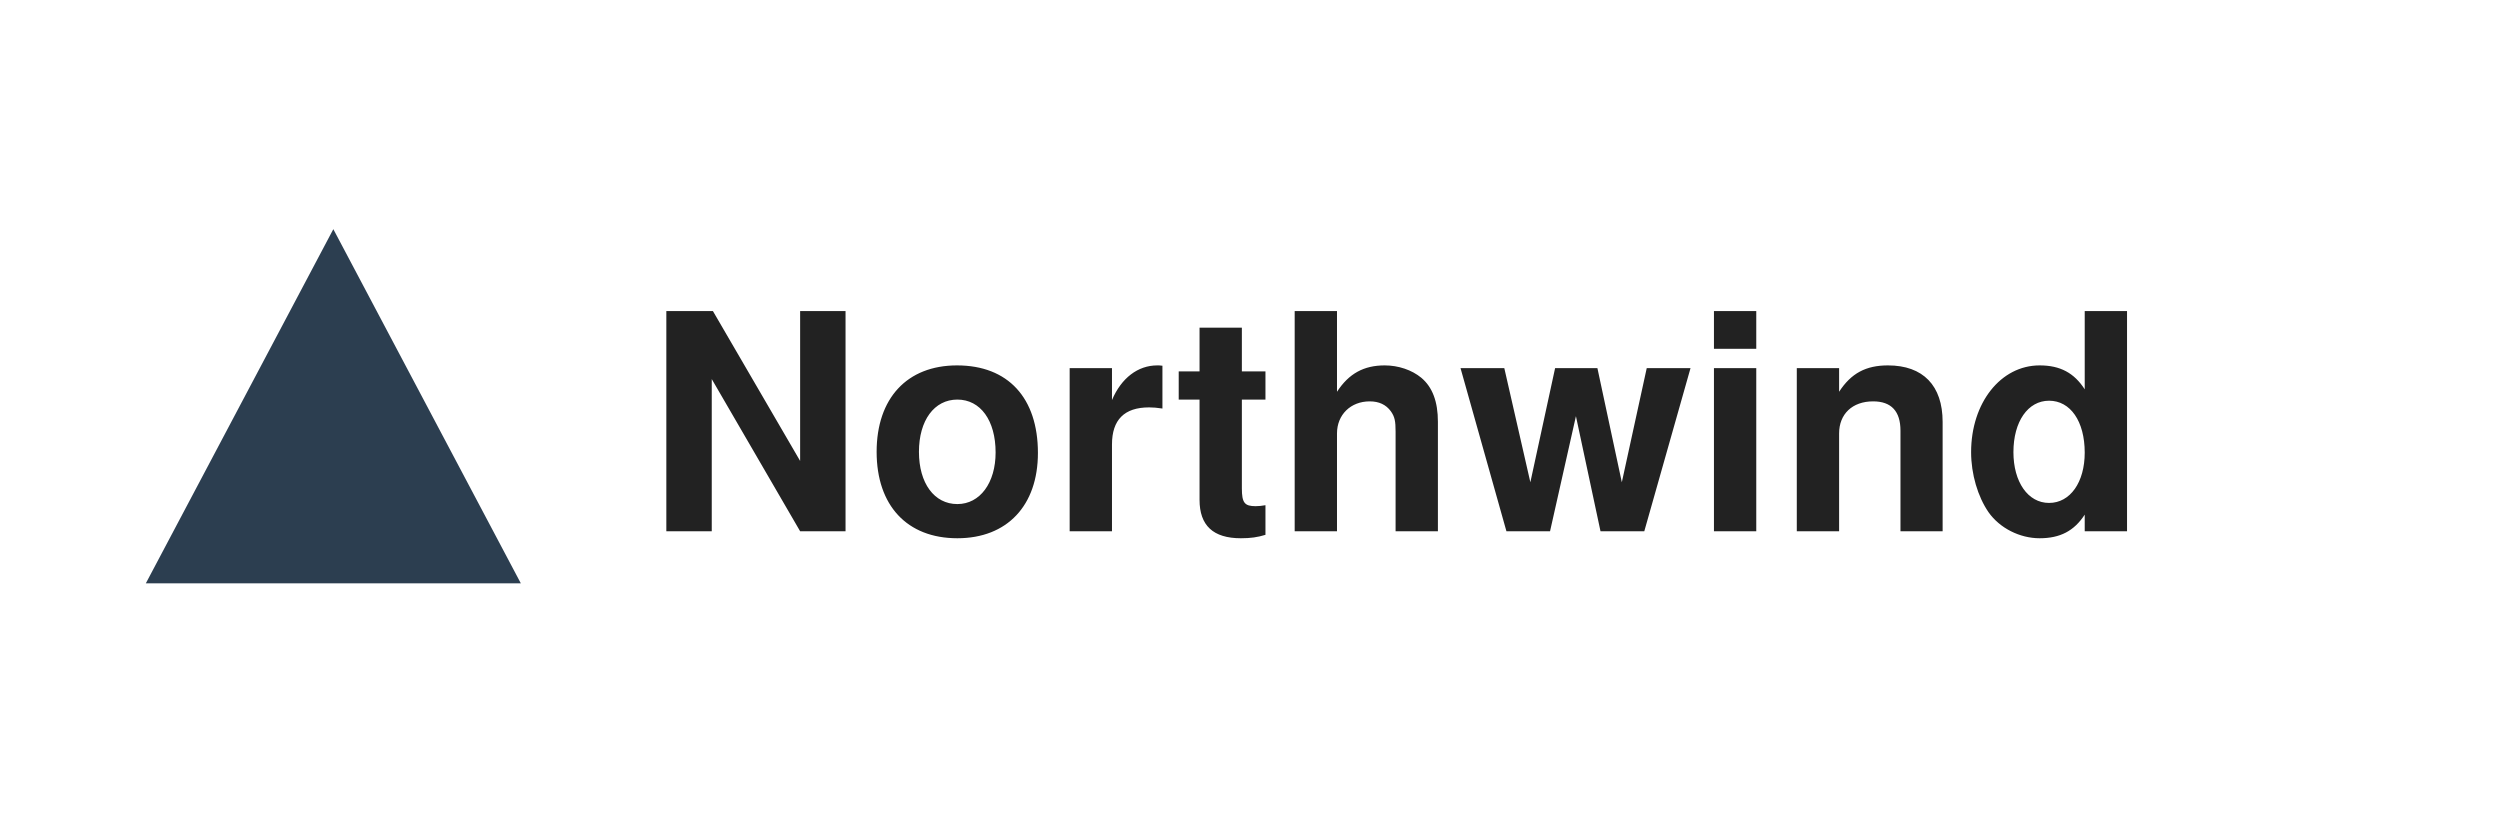
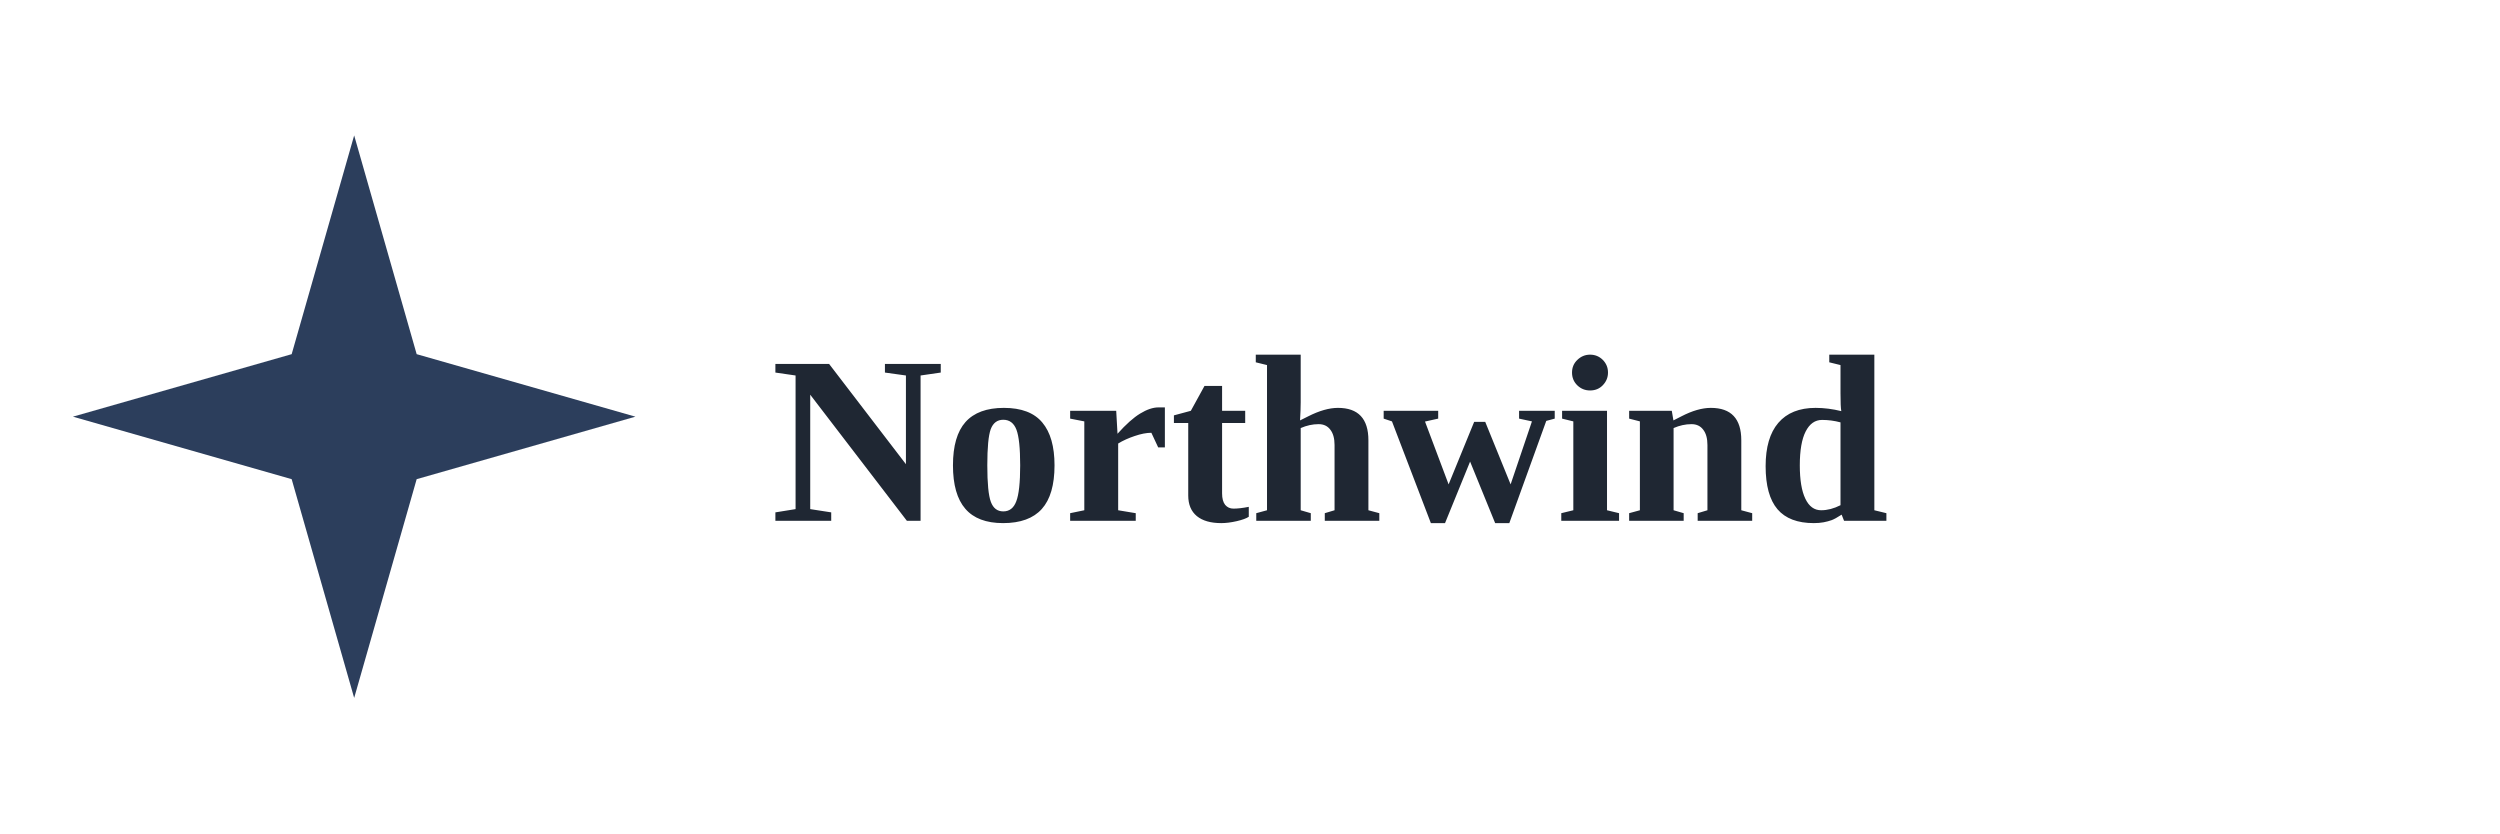
<svg xmlns="http://www.w3.org/2000/svg" viewBox="0 0 240 80" role="img" aria-label="Northwind">
-   <path d="M32 22 L50 56 L14 56 Z" fill="#2c3e50" />
-   <text x="62" y="51" font-family="Helvetica, Arial, sans-serif" font-size="29" font-weight="700" fill="#222222">Northwind</text>
+   <path d="M34 13 L40 34 L61 40 L40 46 L34 67 L28 46 L7 40 L28 34 Z" fill="#2c3e5c" />
+   <text x="74" y="50" font-family="Georgia, 'Times New Roman', serif" font-size="23" font-weight="600" fill="#1f2733">Northwind</text>
</svg>
